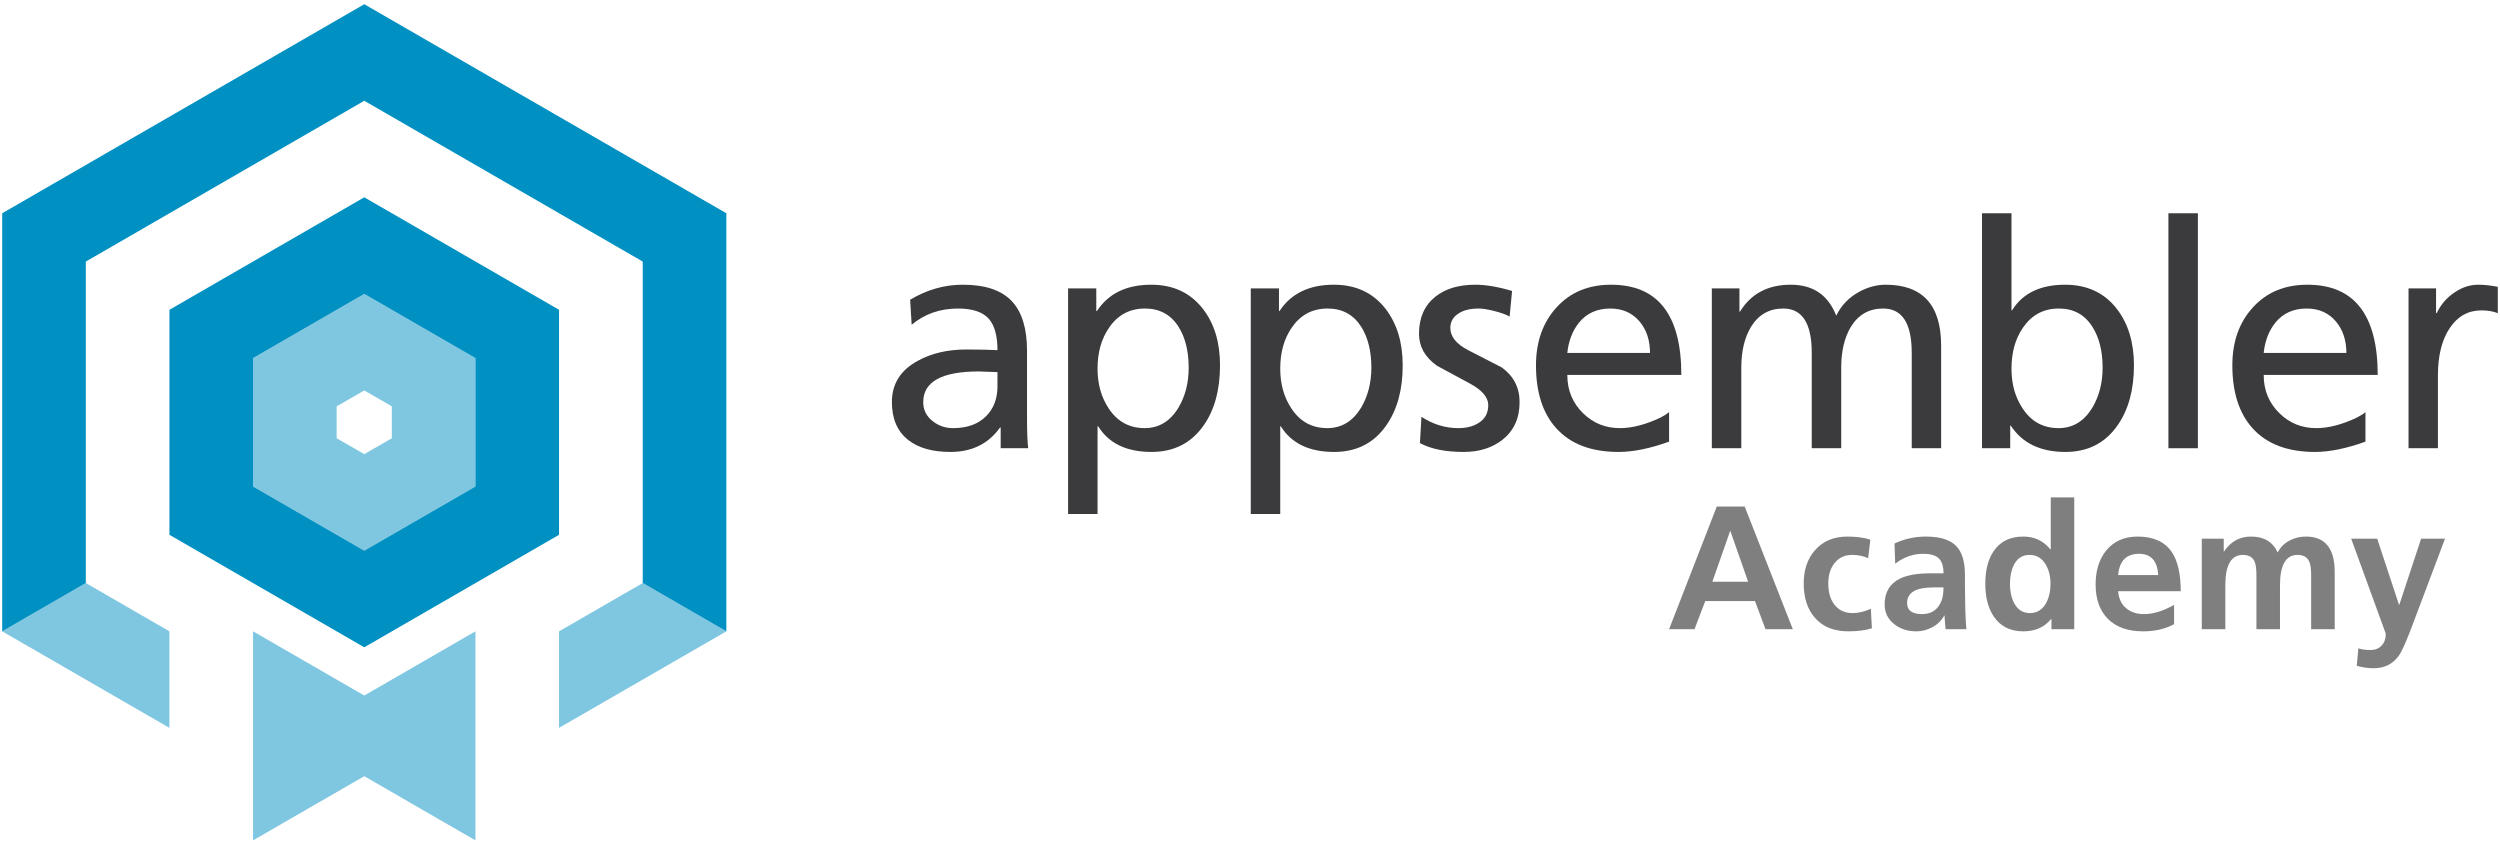
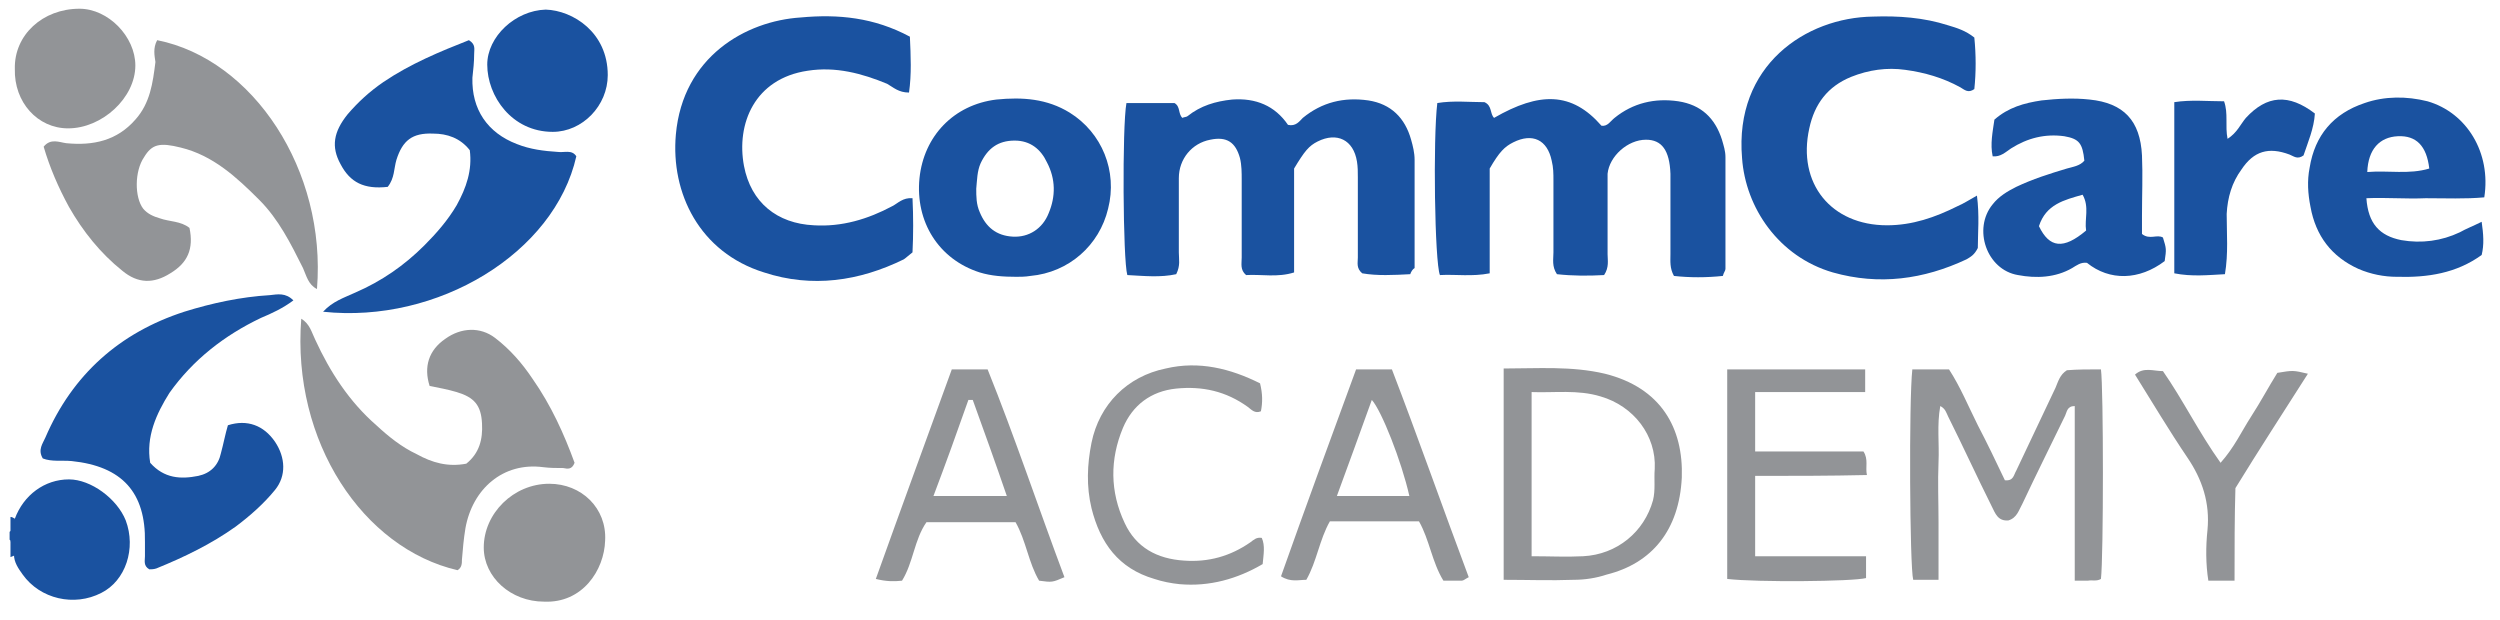
- <svg xmlns="http://www.w3.org/2000/svg" xml:space="preserve" width="296mm" height="100mm" version="1.1" style="shape-rendering:geometricPrecision; text-rendering:geometricPrecision; image-rendering:optimizeQuality; fill-rule:evenodd; clip-rule:evenodd" viewBox="0 0 29600 10000">
-   <defs>
-     <style type="text/css">
-    
-     .fil1 {fill:#0090C1}
-     .fil2 {fill:#3B3B3D;fill-rule:nonzero}
-     .fil0 {fill:#0090C1;fill-opacity:0.502}
-     .fil3 {fill:#3B3B3D;fill-rule:nonzero;fill-opacity:0.651}
-    
-   </style>
-   </defs>
-   <g id="Layer_x0020_1">
-     <g id="_845327184">
-       <g>
-         <polygon class="fil0" points="5629,7475 5629,9950 4313,9190 2996,9950 2996,7475 4313,8235 " />
-         <polygon class="fil1" points="4313,50 26,2525 26,7475 1016,6903 1016,3097 4313,1193 7610,3097 7610,6903 8600,7475 8600,2525 " />
-         <path class="fil0" d="M26 7475l1980 1143 0 -1143 -990 -572 -990 572zm6593 1143l1981 -1143 -990 -572 -991 572 0 1143z" />
-         <path class="fil1" d="M4313 2336l-2307 1332 0 2664 2307 1332 2306 -1332 0 -2664 -2306 -1332zm0 1144l-1317 760 0 1520 1317 760 1316 -760 0 -1520 -1316 -760z" />
-         <path class="fil0" d="M4313 3480l-1317 760 0 1520 1317 760 1316 -760 0 -1520 -1316 -760zm0 1143l-327 188 0 378 327 188 326 -188 0 -378 -326 -188z" />
-       </g>
-       <path class="fil2" d="M12174 5307l-326 0 0 -245 -8 0c-137,193 -333,289 -586,289 -214,0 -380,-47 -500,-141 -129,-101 -194,-251 -194,-449 0,-215 102,-378 305,-488 162,-90 354,-135 576,-135 156,0 279,3 369,8 0,-169 -34,-292 -101,-370 -73,-83 -196,-123 -366,-123 -213,0 -396,64 -549,192l-18 -296c199,-119 406,-178 623,-178 266,0 460,65 583,197 118,127 178,322 178,585l0 782c0,175 4,298 14,372zm-364 -735l0 -166c-24,0 -61,-2 -110,-4 -50,-3 -87,-4 -111,-4 -438,0 -658,121 -658,364 0,93 39,169 117,228 68,53 147,79 237,79 166,0 297,-47 391,-142 90,-90 134,-208 134,-355z" />
-       <path id="1" class="fil2" d="M14445 4326c0,287 -63,522 -191,707 -147,212 -353,318 -620,318 -295,0 -506,-101 -631,-303l-8 0 0 1038 -349 0 0 -2671 334 0 0 267 8 0c136,-207 350,-311 643,-311 260,0 465,96 613,288 135,175 201,397 201,667zm-371 28c0,-193 -39,-353 -117,-480 -92,-148 -226,-221 -401,-221 -178,0 -319,74 -421,222 -94,133 -140,296 -140,490 0,181 44,338 132,471 103,156 245,233 426,233 170,0 304,-82 402,-246 80,-136 119,-293 119,-469z" />
-       <path id="2" class="fil2" d="M16608 4326c0,287 -64,522 -192,707 -146,212 -353,318 -619,318 -296,0 -506,-101 -632,-303l-7 0 0 1038 -349 0 0 -2671 334 0 0 267 7 0c136,-207 351,-311 643,-311 261,0 466,96 614,288 134,175 201,397 201,667zm-371 28c0,-193 -39,-353 -117,-480 -93,-148 -226,-221 -401,-221 -179,0 -319,74 -422,222 -93,133 -139,296 -139,490 0,181 44,338 132,471 103,156 244,233 425,233 171,0 304,-82 403,-246 79,-136 119,-293 119,-469z" />
-       <path id="3" class="fil2" d="M17992 4761c0,191 -68,339 -203,446 -123,96 -275,144 -459,144 -216,0 -389,-35 -518,-105l18 -311c138,90 283,134 435,134 95,0 174,-19 238,-59 78,-47 118,-118 118,-213 0,-91 -71,-176 -212,-253 -132,-71 -264,-143 -396,-214 -142,-101 -212,-227 -212,-378 0,-188 64,-335 192,-438 120,-96 278,-143 475,-143 123,0 268,24 435,74l-29 303c-38,-22 -99,-45 -183,-66 -80,-20 -141,-29 -185,-29 -95,0 -173,18 -233,56 -67,41 -101,99 -101,174 0,102 71,191 213,264 132,68 264,136 395,203 141,101 212,239 212,411z" />
-       <path id="4" class="fil2" d="M19907 4439l-1350 0c0,182 63,334 188,455 120,117 264,175 434,175 105,0 220,-22 346,-68 108,-39 187,-79 237,-121l0 349c-227,82 -426,122 -597,122 -326,0 -572,-94 -740,-282 -159,-176 -239,-424 -239,-743 0,-281 82,-510 245,-688 162,-178 377,-267 643,-267 555,0 833,356 833,1068zm-371 -260c0,-150 -41,-274 -123,-372 -87,-103 -203,-154 -347,-154 -157,0 -282,56 -373,170 -75,95 -121,213 -136,356l979 0z" />
-       <path id="5" class="fil2" d="M22983 5307l-348 0 0 -1129c0,-350 -113,-525 -338,-525 -167,0 -294,72 -383,217 -76,127 -114,288 -114,484l0 953 -349 0 0 -1129c0,-350 -112,-525 -337,-525 -166,0 -293,72 -382,217 -77,127 -115,288 -115,484l0 953 -349 0 0 -1892 327 0 0 274 7 0c130,-212 331,-318 601,-318 263,0 443,122 538,367 59,-123 151,-218 277,-286 102,-54 205,-81 308,-81 438,0 657,241 657,722l0 1214z" />
-       <path id="6" class="fil2" d="M25266 4326c0,287 -64,522 -192,707 -146,212 -353,318 -619,318 -295,0 -511,-103 -647,-311l-7 0 0 267 -334 0 0 -2782 349 0 0 1149 7 0c125,-202 335,-303 628,-303 261,0 466,96 614,288 134,175 201,397 201,667zm-371 28c0,-193 -39,-353 -118,-480 -92,-148 -225,-221 -400,-221 -179,0 -319,74 -422,222 -93,133 -139,296 -139,490 0,181 43,338 132,471 102,156 244,233 425,233 171,0 304,-82 403,-246 79,-136 119,-293 119,-469z" />
-       <polygon id="7" class="fil2" points="26023,5307 25674,5307 25674,2525 26023,2525 " />
-       <path id="8" class="fil2" d="M28152 4439l-1350 0c0,182 63,334 188,455 120,117 264,175 434,175 105,0 220,-22 346,-68 107,-39 187,-79 237,-121l0 349c-227,82 -426,122 -597,122 -326,0 -572,-94 -741,-282 -158,-176 -238,-424 -238,-743 0,-281 81,-510 245,-688 162,-178 377,-267 643,-267 555,0 833,356 833,1068zm-371 -260c0,-150 -41,-274 -123,-372 -87,-103 -203,-154 -347,-154 -157,0 -282,56 -373,170 -75,95 -121,213 -136,356l979 0z" />
-       <path id="9" class="fil2" d="M29574 3708c-54,-22 -119,-33 -194,-33 -156,0 -281,69 -374,208 -94,139 -141,327 -141,563l0 861 -348 0 0 -1892 326 0 0 292 8 0c47,-99 115,-180 207,-242 91,-63 186,-94 286,-94 67,0 143,8 230,25l0 312z" />
-       <path class="fil3" d="M20698 6888l-210 -599 -4 0 -210 599 424 0zm-936 562l565 -1453 330 0 570 1453 -323 0 -125 -333 -589 0 -127 333 -301 0zm2383 -1061l-26 220c-57,-26 -120,-39 -189,-39 -86,0 -154,31 -206,93 -51,62 -77,144 -77,246 0,104 24,187 72,249 51,67 123,101 217,101 67,0 138,-17 215,-51l12 231c-77,24 -169,36 -278,36 -171,0 -304,-53 -397,-161 -88,-101 -132,-235 -132,-405 0,-161 44,-293 133,-394 94,-108 223,-162 385,-162 101,0 192,12 271,36zm294 285l-8 -239c117,-55 241,-82 372,-82 164,0 281,36 354,107 72,71 108,186 108,344l0 138c0,72 2,162 4,268 2,75 6,155 13,240l-246 0c-3,-14 -7,-67 -13,-161l-4 0c-31,58 -78,104 -142,138 -60,32 -123,48 -189,48 -101,0 -187,-28 -258,-83 -77,-60 -116,-139 -116,-236 0,-144 61,-246 183,-306 85,-41 205,-62 360,-62l154 0c0,-84 -19,-144 -59,-180 -37,-34 -98,-51 -182,-51 -118,0 -229,39 -331,117zm141 466c0,87 59,131 177,131 111,0 188,-52 229,-155 17,-42 25,-96 25,-161l-121 0c-206,0 -310,61 -310,185zm1218 -229c0,90 16,166 49,229 42,79 104,119 186,119 84,0 148,-39 192,-117 35,-64 53,-141 53,-231 0,-87 -19,-163 -57,-228 -46,-76 -110,-113 -192,-113 -82,0 -143,38 -184,117 -31,61 -47,135 -47,224zm491 539l0 -121 -4 0c-78,97 -188,146 -329,146 -154,0 -270,-58 -348,-173 -68,-99 -102,-229 -102,-391 0,-163 34,-292 102,-390 78,-112 193,-168 348,-168 131,0 238,50 319,150l6 0 0 -614 278 0 0 1561 -270 0zm790 -641l474 0c-10,-168 -85,-252 -226,-252 -151,0 -234,84 -248,252zm662 353l0 228c-103,57 -226,85 -368,85 -178,0 -316,-49 -414,-146 -98,-98 -147,-235 -147,-410 0,-164 42,-297 124,-399 90,-111 214,-167 373,-167 187,0 322,61 405,183 70,104 106,259 106,464l-741 0c6,85 37,151 92,199 55,48 126,72 214,72 108,0 227,-36 356,-109zm328 288l0 -1072 260 0 0 151 4 0c78,-117 184,-176 319,-176 154,0 259,63 316,189 30,-62 78,-109 142,-143 59,-31 124,-46 193,-46 226,0 340,140 340,420l0 677 -279 0 0 -639c0,-73 -7,-126 -21,-158 -23,-56 -70,-83 -140,-83 -138,0 -208,120 -208,359l0 521 -279 0 0 -639c0,-73 -7,-126 -20,-158 -23,-56 -70,-83 -140,-83 -139,0 -208,120 -208,359l0 521 -279 0zm2077 -1072l258 782 4 0 258 -782 283 0 -401 1064c-64,168 -113,277 -148,324 -70,97 -169,146 -297,146 -65,0 -132,-10 -199,-29l19 -207c36,13 83,20 144,20 55,0 99,-18 132,-53 32,-34 49,-81 49,-139l-410 -1126 308 0z" />
+ <svg xmlns="http://www.w3.org/2000/svg" version="1.1" id="Layer_1" x="0px" y="0px" viewBox="0 0 286.3 70.9" style="enable-background:new 0 0 286.3 70.9;" xml:space="preserve">
+   <style type="text/css">
+ 	.st0{fill:#1A52A0;}
+ 	.st1{fill:#929497;}
+ </style>
+   <g>
+     <path class="st0" d="M1.7,59.4c1-2.7,3.4-4.5,6.2-4.5c2.5,0,5.5,2.2,6.5,4.7c1.2,3.2,0,6.9-2.8,8.3c-3.1,1.6-7,0.7-9-2.1   c-0.5-0.7-1-1.4-1-2.3c-0.6-0.4,0-1.2-0.5-1.7c0-0.3,0-0.6,0-0.9C1.7,60.6,1.1,59.8,1.7,59.4z" />
+     <path class="st0" d="M1.7,59.4C1.5,59.9,2,60.7,1.2,61c0-0.6,0-1.2,0-1.8C1.4,59.2,1.5,59.3,1.7,59.4z" />
+     <path class="st0" d="M1.2,61.9C2,62.3,1.5,63,1.7,63.6c-0.2,0.1-0.3,0.1-0.5,0.2C1.2,63.1,1.2,62.5,1.2,61.9z" />
+     <path class="st0" d="M161.5,31.4c-1.9,0.1-3.8,0.2-5.5-0.1c-0.7-0.6-0.5-1.2-0.5-1.8c0-3.1,0-6.1,0-9.2c0-0.6,0-1.2-0.1-1.8   c-0.4-2.5-2.3-3.4-4.5-2.3c-1,0.5-1.5,1.1-2.7,3.1c0,3.8,0,7.8,0,11.9c-1.9,0.6-3.7,0.2-5.5,0.3c-0.7-0.6-0.5-1.3-0.5-2   c0-3,0-5.9,0-8.9c0-0.8,0-1.7-0.2-2.5c-0.5-1.8-1.5-2.5-3.4-2.1c-2.1,0.4-3.6,2.2-3.6,4.4c0,2.8,0,5.6,0,8.5c0,0.8,0.2,1.5-0.3,2.5   c-1.8,0.4-3.7,0.2-5.6,0.1c-0.5-1.7-0.6-17-0.1-19.7c1.8,0,3.7,0,5.5,0c0.7,0.4,0.4,1.2,0.9,1.7c0.2-0.1,0.5-0.1,0.6-0.2   c1.5-1.2,3.2-1.7,5.1-1.9c2.7-0.2,4.9,0.7,6.4,2.9c0.9,0.2,1.3-0.4,1.7-0.8c2.2-1.8,4.7-2.4,7.5-2c2.6,0.4,4.2,2,4.9,4.5   c0.2,0.7,0.4,1.5,0.4,2.3c0,4.1,0,8.2,0,12.4C161.8,30.8,161.6,31.1,161.5,31.4z" />
+     <path class="st0" d="M178.3,31.4c-0.6-0.9-0.4-1.7-0.4-2.5c0-2.7,0-5.5,0-8.2c0-0.8,0-1.5-0.2-2.3c-0.5-2.4-2.2-3.2-4.4-2.1   c-1,0.5-1.6,1.1-2.7,3c0,3.8,0,7.8,0,12c-2,0.4-3.9,0.1-5.7,0.2c-0.6-1.5-0.8-15.6-0.3-19.7c1.8-0.3,3.7-0.1,5.4-0.1   c0.9,0.4,0.6,1.3,1.1,1.8c5.2-3,8.9-3,12.3,0.9c0.7,0.1,1-0.5,1.5-0.9c2.1-1.7,4.6-2.3,7.3-1.9c2.6,0.4,4.2,1.9,5,4.4   c0.2,0.7,0.4,1.3,0.4,2c0,4.3,0,8.5,0,12.8c0,0.2-0.2,0.4-0.3,0.8c-1.9,0.2-3.8,0.2-5.6,0c-0.5-0.9-0.4-1.7-0.4-2.5   c0-2.5,0-5,0-7.6c0-0.5,0-1.1,0-1.6c-0.1-2.7-1-3.9-2.8-3.9c-2.1,0-4.2,1.9-4.4,3.9c0,0.5,0,0.9,0,1.4c0,2.6,0,5.2,0,7.8   c0,0.7,0.2,1.5-0.4,2.4C181.9,31.6,180.1,31.6,178.3,31.4z" />
+     <path class="st0" d="M104.2,4.2c0.1,2.2,0.2,4.3-0.1,6.4c-1.2,0-1.8-0.6-2.5-1c-2.9-1.2-5.9-2-9.1-1.5C86.4,9,84.3,14.2,85.2,19   c0.8,4.2,3.8,6.6,8,6.8c3.2,0.2,6.2-0.7,9-2.2c0.6-0.3,1.2-1,2.3-0.9c0.1,2.1,0.1,4.2,0,6.2c-0.4,0.3-0.7,0.6-1,0.8   c-5.1,2.5-10.5,3.3-16,1.5c-7.4-2.3-10.7-9.1-10.1-15.8c0.8-8.9,8-13,14.3-13.4C96,1.6,100.1,2,104.2,4.2z" />
+     <path class="st0" d="M226.1,4.3c0.2,2,0.2,4,0,5.9c-0.7,0.5-1.1,0.1-1.6-0.2c-2-1.1-4.1-1.7-6.3-2C216.1,7.7,214,8,212,8.8   c-2.7,1.1-4.2,3.1-4.8,5.9c-1.4,6.3,2.5,11.1,8.9,11.1c2.9,0,5.5-0.9,8.1-2.2c0.7-0.3,1.3-0.7,2.2-1.2c0.3,2.3,0.1,4.3,0.1,6   c-0.4,0.8-0.8,1-1.3,1.3c-4.9,2.3-10,3-15.3,1.5c-6.2-1.8-10-7.4-10.4-13.1C198.6,7.5,206.8,2,214.5,1.9c2.9-0.1,5.8,0.1,8.6,1   C224.1,3.2,225.1,3.5,226.1,4.3z" />
+     <path class="st0" d="M17.2,53c1.6,1.8,3.5,1.9,5.5,1.5c1.4-0.3,2.3-1.2,2.6-2.6c0.3-1.1,0.5-2.2,0.8-3.2c2.2-0.7,4.1,0,5.4,1.9   c1.2,1.8,1.3,3.9,0,5.5c-1.3,1.6-2.9,3-4.5,4.2c-2.8,2-5.9,3.5-9.1,4.8c-0.3,0.1-0.6,0.1-0.8,0.1c-0.7-0.4-0.5-1-0.5-1.5   c0-0.5,0-1.1,0-1.6c0.1-5.7-2.6-8.7-8.4-9.3c-1.1-0.1-2.3,0.1-3.3-0.3c-0.6-1,0-1.7,0.3-2.4c3.1-7.2,8.5-12,15.9-14.4   c3.2-1,6.5-1.7,9.8-1.9c0.9-0.1,1.8-0.3,2.7,0.6c-1.2,0.9-2.5,1.5-3.7,2c-4.2,2-7.8,4.8-10.5,8.6C17.9,47.4,16.7,50,17.2,53z" />
+     <path class="st0" d="M44.4,21.4c-2.7,0.3-4.3-0.5-5.4-2.6c-1.1-2-0.8-3.7,0.8-5.7c1.2-1.4,2.5-2.6,4.1-3.7c3.1-2.1,6.5-3.5,9.8-4.8   c0.8,0.5,0.6,1,0.6,1.6c0,0.9-0.1,1.8-0.2,2.7c-0.1,3.6,1.7,6.3,5.1,7.6c1.5,0.6,3.1,0.8,4.7,0.9c0.7,0.1,1.6-0.3,2.1,0.5   c-2.5,11.1-15.9,19.2-29,17.8c1.1-1.2,2.4-1.6,3.7-2.2c3-1.3,5.6-3.1,7.9-5.4c1.4-1.4,2.7-2.9,3.7-4.6c1.1-2,1.8-4,1.5-6.3   c-1.1-1.4-2.6-1.9-4.2-1.9c-2.4-0.1-3.5,0.8-4.2,3C45.1,19.3,45.2,20.4,44.4,21.4z" />
+     <path class="st1" d="M53.4,53.1c1.5-1.2,1.9-2.8,1.8-4.6c-0.1-2.1-0.9-3-2.9-3.6c-1-0.3-2.1-0.5-3.1-0.7c-0.7-2.2-0.1-4.1,1.8-5.4   c1.8-1.3,4-1.4,5.7-0.1c1.7,1.3,3.1,2.9,4.3,4.7c2.1,3,3.6,6.3,4.8,9.6c-0.3,0.8-0.8,0.7-1.3,0.6c-0.8,0-1.5,0-2.3-0.1   c-4.6-0.6-8.1,2.5-8.9,7c-0.2,1.2-0.3,2.4-0.4,3.6c0,0.4,0,0.9-0.5,1.2c-10.8-2.5-19-14.7-17.9-28.8c1,0.6,1.2,1.6,1.6,2.4   c1.7,3.7,3.9,7.1,7,9.8c1.4,1.3,2.9,2.5,4.6,3.3C49.5,53,51.3,53.5,53.4,53.1z" />
+     <path class="st1" d="M18,4.6c11,2.2,19.4,14.9,18.3,28.5c-1-0.5-1.2-1.5-1.6-2.4c-1.4-2.8-2.8-5.6-5-7.8c-2.6-2.6-5.3-5.1-9-6   c-2.4-0.6-3.3-0.4-4.2,1.1c-1.1,1.6-1.1,4.6-0.1,5.9c0.5,0.6,1.2,0.9,1.9,1.1c1.1,0.4,2.4,0.3,3.4,1.1c0.5,2.4-0.2,4-2.2,5.2   c-1.9,1.2-3.7,1.2-5.5-0.3c-2.5-2-4.5-4.5-6.1-7.3c-1.2-2.2-2.2-4.5-2.9-6.9c0.8-1,1.8-0.5,2.6-0.4c3.1,0.3,5.8-0.3,7.9-2.7   c1.7-1.9,2-4.2,2.3-6.6C17.7,6.4,17.5,5.5,18,4.6z" />
+     <path class="st1" d="M240.6,42.3c0.3,2.1,0.3,21.5,0,24c-0.5,0.3-1,0.1-1.5,0.2c-0.4,0-0.9,0-1.5,0c0-6.7,0-13.3,0-20   c-0.9,0-0.9,0.7-1.1,1.1c-1.6,3.3-3.3,6.7-4.9,10.1c-0.4,0.7-0.6,1.6-1.6,1.9c-1.2,0.1-1.5-0.8-1.9-1.6c-1.7-3.4-3.3-6.9-5-10.3   c-0.2-0.4-0.3-0.9-0.9-1.2c-0.4,2.2-0.1,4.3-0.2,6.4c-0.1,2.3,0,4.6,0,6.9c0,2.2,0,4.4,0,6.6c-1.1,0-2,0-2.9,0   c-0.4-1.5-0.5-20.5-0.1-24.1c1.3,0,2.7,0,4.2,0c1.3,2,2.2,4.2,3.3,6.4c1.1,2.1,2.1,4.2,3.1,6.3c1,0.1,1-0.6,1.3-1.1   c1.5-3.2,3-6.3,4.5-9.5c0.3-0.7,0.5-1.5,1.3-2C237.9,42.3,239.2,42.3,240.6,42.3z" />
+     <path class="st1" d="M201,54.5c0,3.2,0,6.1,0,9.2c4.2,0,8.4,0,12.7,0c0,1,0,1.7,0,2.5c-1.5,0.4-12.5,0.5-15.9,0.1c0-8,0-15.9,0-24   c5.3,0,10.5,0,15.8,0c0,0.8,0,1.6,0,2.6c-4.2,0-8.3,0-12.6,0c0,2.3,0,4.5,0,6.8c4.1,0,8.3,0,12.4,0c0.6,0.9,0.2,1.8,0.4,2.7   C209.5,54.5,205.3,54.5,201,54.5z" />
+     <path class="st0" d="M265.1,13c-0.1,1.7-0.8,3.3-1.3,4.8c-0.7,0.5-1.1,0.1-1.6-0.1c-2.4-0.9-4.1-0.4-5.5,1.7   c-1.1,1.5-1.6,3.2-1.7,5.1c0,2.3,0.2,4.5-0.2,6.9c-1.9,0.1-3.8,0.3-5.8-0.1c0-6.6,0-13,0-19.6c1.9-0.3,3.8-0.1,5.7-0.1   c0.5,1.4,0.1,2.8,0.4,4.3c1.1-0.7,1.5-1.7,2.1-2.4C259.6,10.9,262.1,10.7,265.1,13z" />
+     <path class="st1" d="M144.3,43.9c0.3,1.2,0.3,2.2,0.1,3.2c-0.7,0.3-1.1-0.2-1.5-0.5c-2.5-1.8-5.2-2.4-8.2-2.1   c-2.9,0.3-5,1.9-6.1,4.5c-1.5,3.6-1.5,7.3,0.2,10.9c1.3,2.8,3.7,4.1,6.8,4.3c2.8,0.2,5.3-0.5,7.6-2.1c0.4-0.3,0.7-0.6,1.3-0.5   c0.4,0.9,0.2,1.9,0.1,3c-2.9,1.7-6.1,2.6-9.5,2.3c-1-0.1-2-0.3-2.9-0.6c-4.1-1.2-6.2-4.1-7.2-8.1c-0.6-2.5-0.5-5,0-7.5   c0.9-4.4,4.1-7.6,8.5-8.5C137.3,41.3,140.9,42.2,144.3,43.9z" />
+     <path class="st0" d="M69.6,8.6c0,3.5-2.9,6.5-6.3,6.5c-4.7,0-7.5-4.1-7.5-7.7c0-3.2,3.2-6.2,6.7-6.3C65.6,1.2,69.6,3.7,69.6,8.6z" />
+     <path class="st1" d="M9.1,1c3.3,0,6.4,3.2,6.4,6.5c0,3.7-3.8,7.2-7.7,7.2c-3.5,0-6.2-3-6.1-6.8C1.6,4,4.9,1,9.1,1z" />
+     <path class="st1" d="M62.3,68.9c-3.8,0-6.9-2.8-6.9-6.2c0-3.9,3.4-7.3,7.5-7.3c3.7,0,6.6,2.8,6.4,6.5   C69.2,65.3,66.7,69.1,62.3,68.9z" />
+     <path class="st1" d="M255.9,66.5c-1.1,0-2,0-3,0c-0.3-1.9-0.3-3.9-0.1-5.8c0.3-3.1-0.6-5.8-2.3-8.3c-2.1-3.1-4-6.3-6-9.5   c1-0.9,2.1-0.4,3.2-0.4c2.3,3.3,4.1,7,6.6,10.5c1.6-1.8,2.4-3.6,3.5-5.3c1.1-1.7,2-3.4,3-5c1.8-0.3,1.8-0.3,3.5,0.1   c-2.8,4.4-5.6,8.7-8.3,13.1C255.9,59.2,255.9,62.7,255.9,66.5z" />
+     <g>
+       <path class="st1" d="M183.8,42.8c-3.8-0.9-7.7-0.6-11.6-0.6c0,8.1,0,16.1,0,24.2c2.7,0,5.4,0.1,8,0c1.3,0,2.6-0.2,3.8-0.6    c5.2-1.3,8.3-5.1,8.6-11.1C192.8,49,190.2,44.4,183.8,42.8z M189.5,53.7c-0.1,1.2,0.1,2.4-0.2,3.6c-1,3.6-4.1,6.2-8,6.4    c-1.9,0.1-3.8,0-5.9,0c0-6.3,0-12.4,0-18.8c2.6,0.1,5.3-0.3,7.9,0.5C187.1,46.5,189.7,49.9,189.5,53.7z" />
+     </g>
+     <g>
+       <path class="st1" d="M113.1,42.3c-1.5,0-2.6,0-4.1,0c-2.9,8-5.8,15.9-8.7,24c1.2,0.3,2.1,0.3,3,0.2c1.3-2.1,1.4-4.7,2.8-6.7    c3.4,0,6.7,0,10.2,0c1.2,2.1,1.5,4.7,2.7,6.7c1.5,0.2,1.5,0.2,2.9-0.4C118.9,58.1,116.2,50,113.1,42.3z M106.9,56.8    c1.4-3.7,2.7-7.3,4-11c0.2,0,0.4,0,0.5,0c1.3,3.6,2.6,7.2,3.9,11C112.5,56.8,109.8,56.8,106.9,56.8z" />
+     </g>
+     <g>
+       <path class="st1" d="M159.4,42.3c-1.5,0-2.7,0-4.1,0c-2.9,7.9-5.8,15.8-8.6,23.7c1.1,0.7,2,0.4,2.9,0.4c1.2-2.1,1.5-4.6,2.7-6.7    c3.4,0,6.8,0,10.2,0c1.2,2.1,1.5,4.7,2.8,6.8c0.7,0,1.4,0,2.1,0c0.2,0,0.4-0.2,0.8-0.4C165.2,58.1,162.4,50.1,159.4,42.3z     M153.1,56.8c1.4-3.8,2.7-7.4,4-11c1.1,1.2,3.4,7,4.3,11C158.8,56.8,156.1,56.8,153.1,56.8z" />
+     </g>
+     <g>
+       <path class="st0" d="M122.5,12.9c-2.6-1.6-5.4-1.8-8.4-1.5c-4.9,0.6-8.3,4.2-8.8,9c-0.5,5,2.2,9.3,6.9,10.8    c1.3,0.4,2.7,0.5,4.2,0.5c0.4,0,1,0,1.6-0.1c4.4-0.4,7.9-3.5,8.9-7.7C128,19.6,126.2,15.2,122.5,12.9z M120.1,24.4    c-0.7,1.8-2.3,2.8-4.1,2.7c-1.9-0.1-3.1-1.1-3.8-2.8c-0.4-0.9-0.4-1.8-0.4-2.7c0.1-1,0.1-2,0.5-2.9c0.8-1.7,2-2.6,3.9-2.6    c1.8,0,3,1,3.7,2.5C120.9,20.5,120.9,22.5,120.1,24.4z" />
+     </g>
+     <g>
+       <path class="st0" d="M247.7,27.2c-0.7-0.4-1.5,0.3-2.4-0.4c0-0.6,0-1.3,0-2.1c0-2.3,0.1-4.6,0-6.9c-0.2-4-2.1-6-6-6.4    c-1.8-0.2-3.7-0.1-5.5,0.1c-2,0.3-3.8,0.8-5.4,2.2c-0.2,1.4-0.5,2.8-0.2,4.2c0.9,0.1,1.5-0.5,2.1-0.9c1.9-1.2,3.9-1.7,6.1-1.4    c1.7,0.3,2.1,0.8,2.3,2.8c-0.5,0.6-1.3,0.7-2,0.9c-2,0.6-3.9,1.2-5.8,2.1c-1,0.5-2,1.1-2.7,2c-2.3,2.8-0.7,7.5,2.9,8.1    c2.1,0.4,4.3,0.3,6.2-0.8c0.5-0.3,1-0.7,1.7-0.6c2.6,2.1,6,2,8.9-0.2C248.1,28.5,248.1,28.5,247.7,27.2z M238.9,26.4    c-2.6,2.2-4.2,2-5.4-0.5c0.8-2.5,2.9-3,5-3.6C239.3,23.7,238.7,25.1,238.9,26.4z" />
+     </g>
+     <g>
+       <path class="st0" d="M277.8,22.7c2.3,0,4.5,0.1,6.7-0.1c0.8-5.1-2-9.7-6.5-11c-2.4-0.6-4.9-0.6-7.2,0.2c-3.6,1.2-5.7,3.7-6.3,7.4    c-0.3,1.5-0.2,3,0.1,4.5c0.6,3.3,2.4,5.7,5.5,7.1c1.4,0.6,2.9,0.9,4.4,0.9c3.5,0.1,6.8-0.4,9.7-2.5c0.3-1.2,0.2-2.4,0-3.8    c-1,0.5-1.8,0.8-2.5,1.2c-2.1,1-4.4,1.3-6.7,0.9c-2.5-0.5-3.8-1.9-4-4.8C273.3,22.6,275.5,22.8,277.8,22.7z M271.1,19.7    c0.1-2.6,1.4-4,3.5-4.1c2.1-0.1,3.3,1.1,3.6,3.7C275.9,20,273.5,19.5,271.1,19.7z" />
    </g>
  </g>
</svg>
